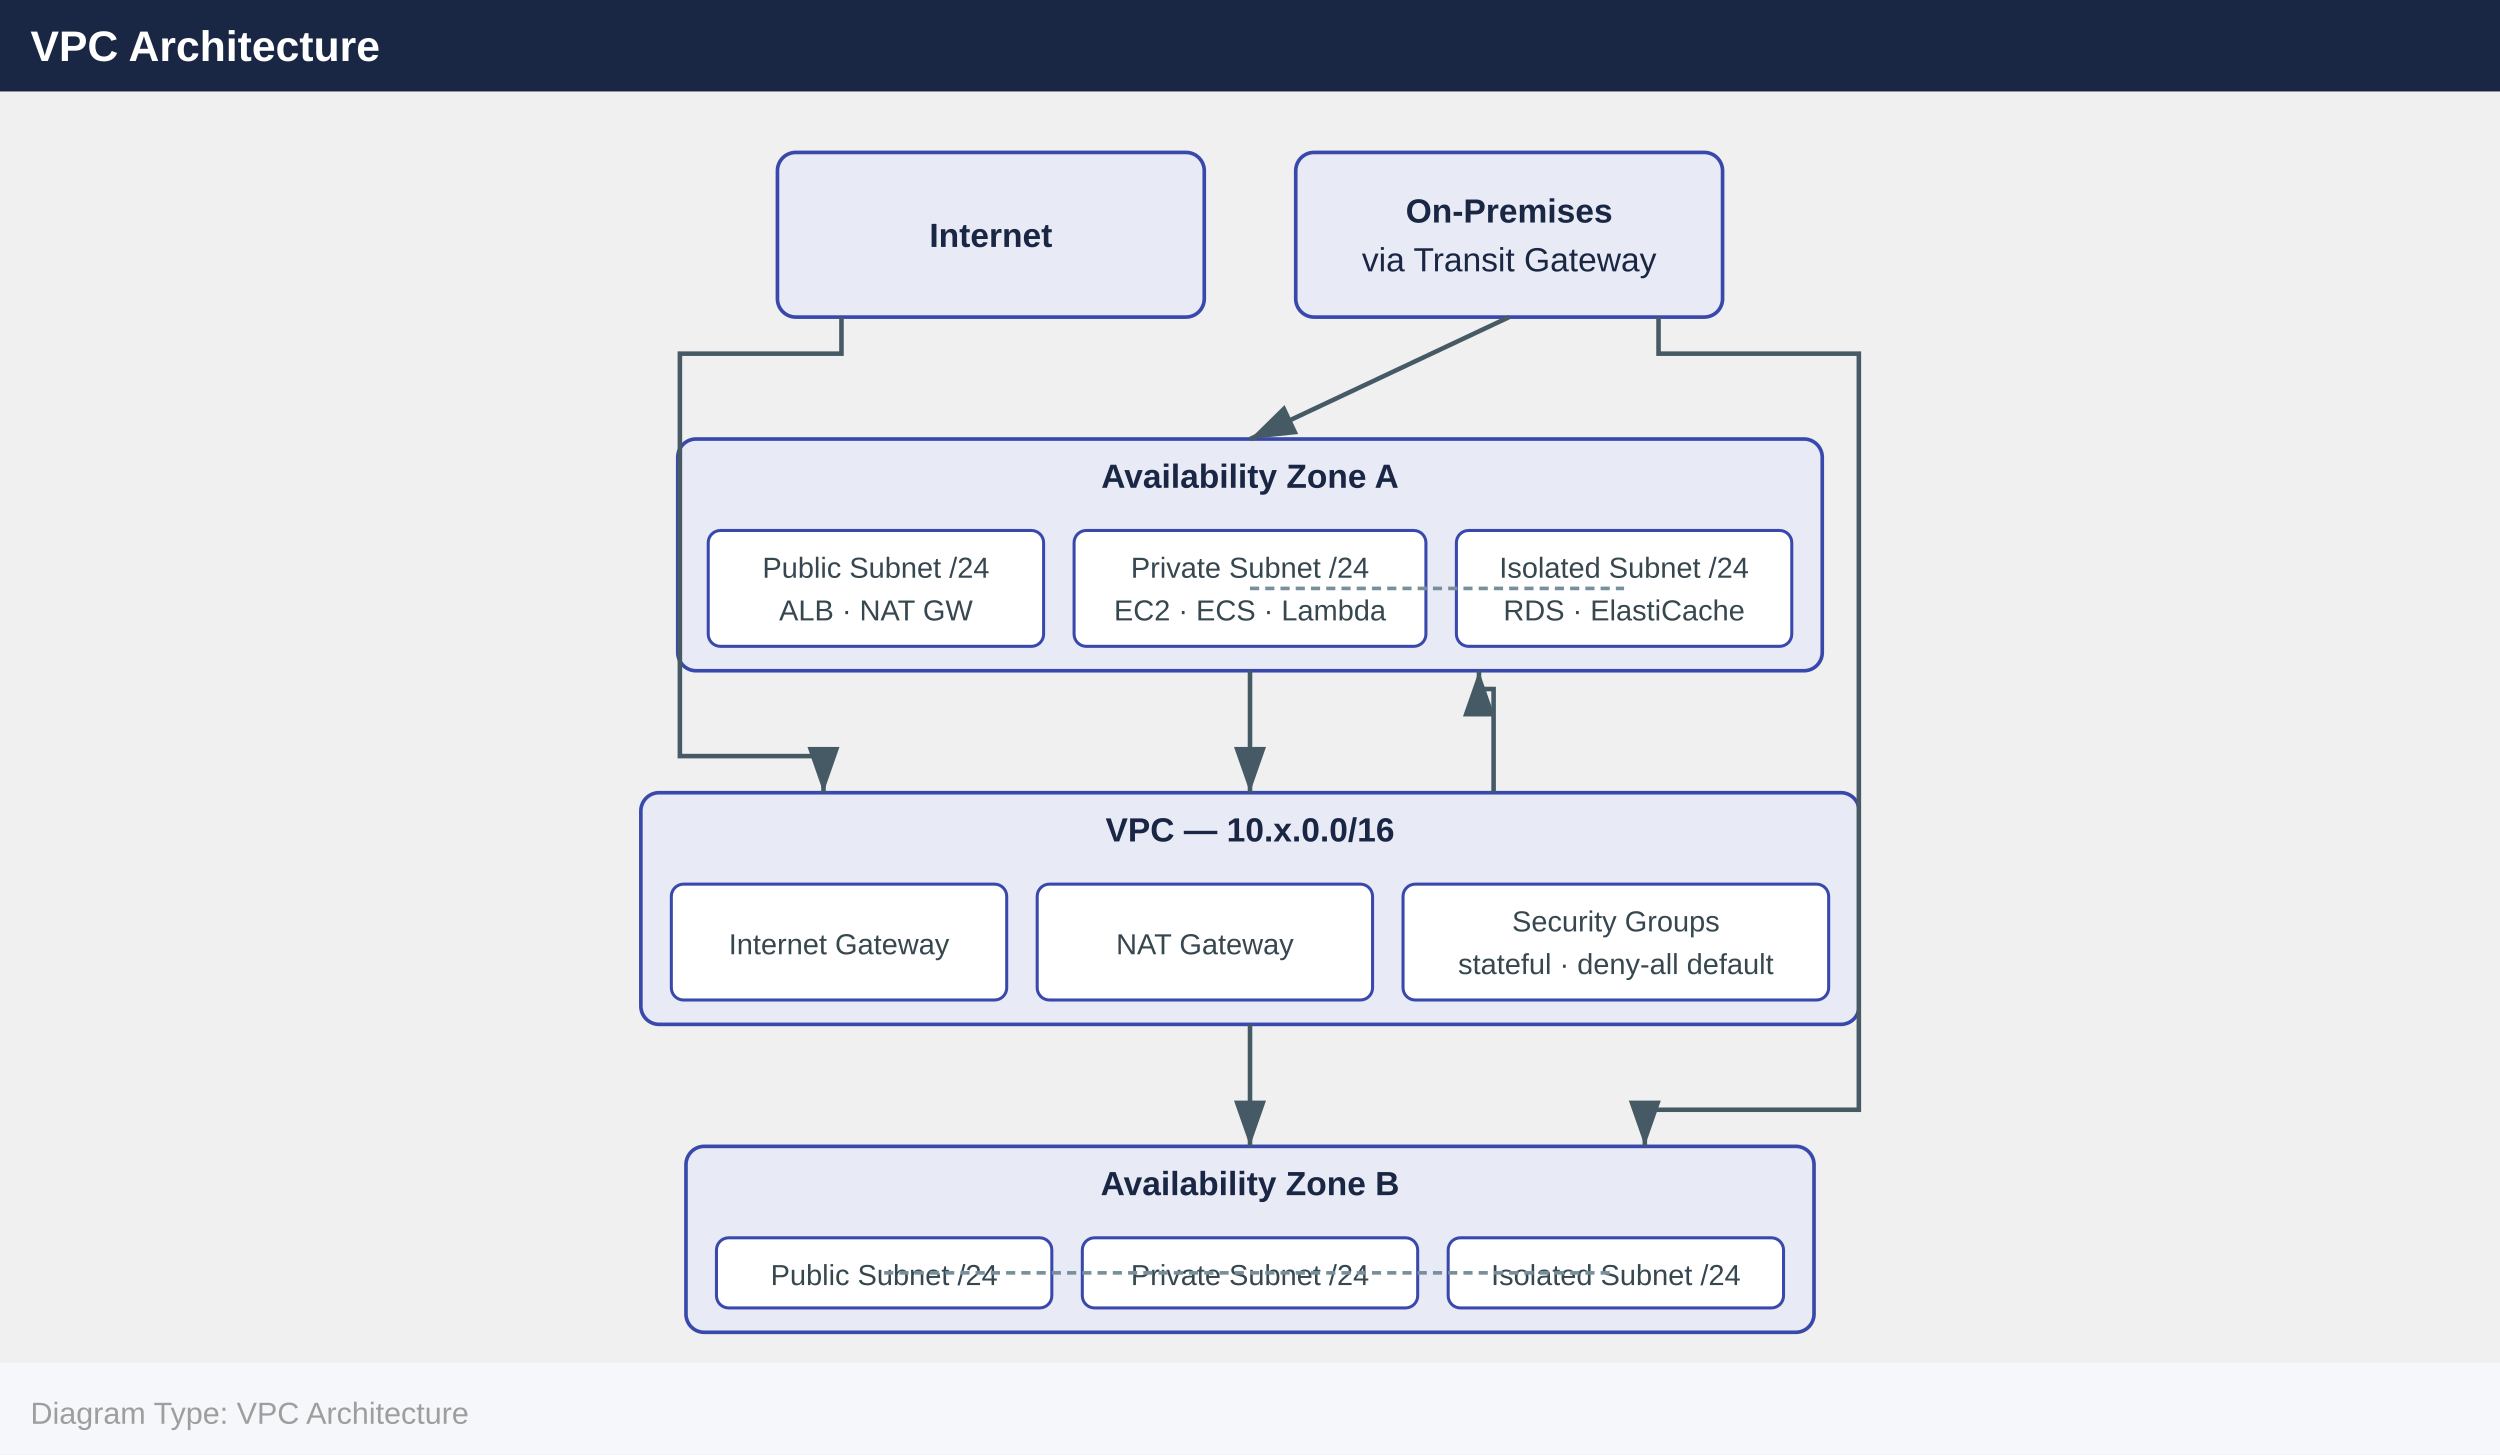
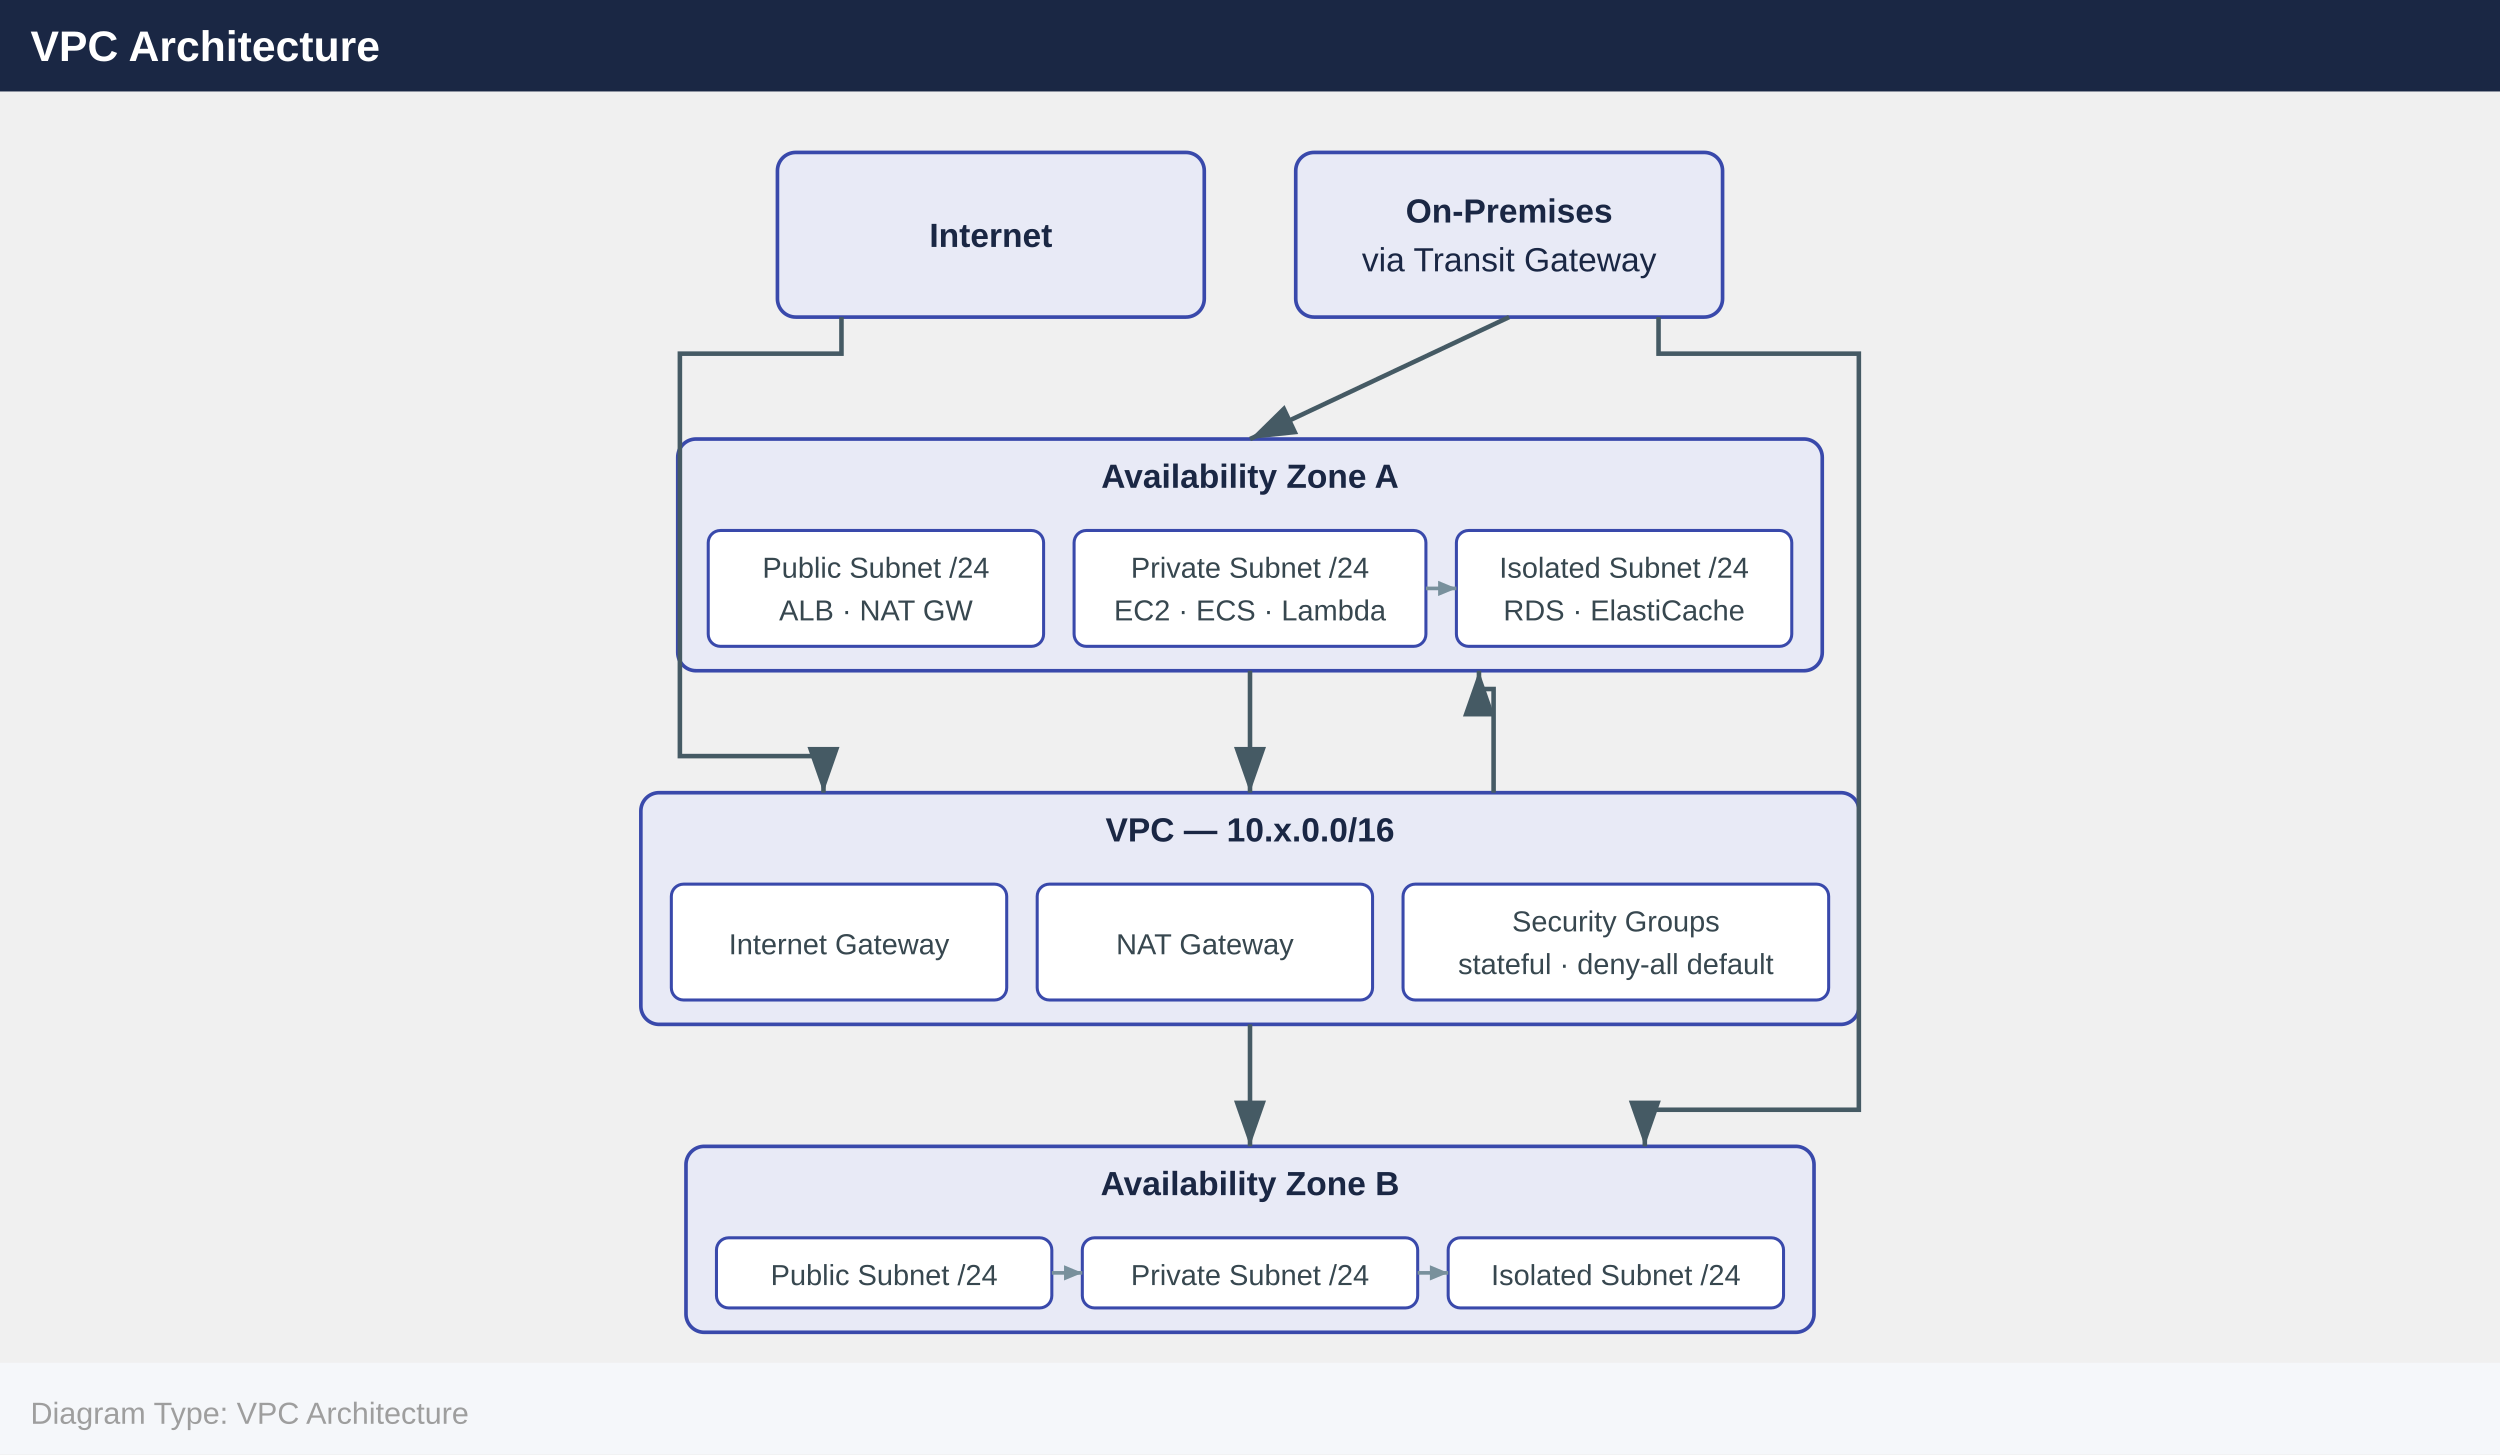
<svg xmlns="http://www.w3.org/2000/svg" width="820" height="477" viewBox="0 0 820 477">
  <defs>
+     <marker id="arrowsm" markerWidth="6" markerHeight="5" refX="6" refY="2.5" orient="auto" markerUnits="userSpaceOnUse">
+       <polygon points="0 0, 6 2.5, 0 5" fill="#78909c" />
+     </marker>
    <marker id="arrowhead" markerWidth="10" markerHeight="7" refX="10" refY="3.5" orient="auto">
      <polygon points="0 0, 10 3.5, 0 7" fill="#455a64" />
    </marker>
  </defs>
  <rect x="0" y="0" width="820" height="30" fill="#1a2744" />
  <text x="10" y="20" font-family="Arial,Helvetica,sans-serif" font-size="14" font-weight="bold" fill="#ffffff">VPC Architecture</text>
  <rect x="255.0" y="50.0" width="140.0" height="54.0" rx="6" fill="#e8eaf6" stroke="#3949ab" stroke-width="1.2" />
  <text x="325.0" y="81.0" text-anchor="middle" font-family="Arial,Helvetica,sans-serif" font-size="11" font-weight="700" fill="#1a2744">Internet</text>
  <rect x="425.0" y="50.0" width="140.0" height="54.0" rx="6" fill="#e8eaf6" stroke="#3949ab" stroke-width="1.2" />
  <text x="495.0" y="73.0" text-anchor="middle" font-family="Arial,Helvetica,sans-serif" font-size="11" font-weight="700" fill="#1a2744">On-Premises</text>
  <text x="495.0" y="89.0" text-anchor="middle" font-family="Arial,Helvetica,sans-serif" font-size="11" font-weight="400" fill="#1a2744">via Transit Gateway</text>
  <rect x="222.3" y="144.0" width="375.4" height="76.0" rx="6" fill="#e8eaf6" stroke="#3949ab" stroke-width="1.2" />
  <text x="410.0" y="160.0" text-anchor="middle" font-family="Arial,Helvetica,sans-serif" font-size="11" font-weight="700" fill="#1a2744">Availability Zone A</text>
  <rect x="232.3" y="174.0" width="110.0" height="38.0" rx="4" fill="#ffffff" stroke="#3949ab" stroke-width="1" />
  <text x="287.3" y="189.5" text-anchor="middle" font-family="Arial,Helvetica,sans-serif" font-size="9.5" fill="#37474f">Public Subnet /24</text>
  <text x="287.3" y="203.5" text-anchor="middle" font-family="Arial,Helvetica,sans-serif" font-size="9.5" fill="#37474f">ALB · NAT GW</text>
  <rect x="352.3" y="174.0" width="115.4" height="38.0" rx="4" fill="#ffffff" stroke="#3949ab" stroke-width="1" />
  <text x="410.0" y="189.5" text-anchor="middle" font-family="Arial,Helvetica,sans-serif" font-size="9.5" fill="#37474f">Private Subnet /24</text>
  <text x="410.0" y="203.5" text-anchor="middle" font-family="Arial,Helvetica,sans-serif" font-size="9.5" fill="#37474f">EC2 · ECS · Lambda</text>
  <rect x="477.7" y="174.0" width="110.0" height="38.0" rx="4" fill="#ffffff" stroke="#3949ab" stroke-width="1" />
  <text x="532.7" y="189.5" text-anchor="middle" font-family="Arial,Helvetica,sans-serif" font-size="9.5" fill="#37474f">Isolated Subnet /24</text>
  <text x="532.7" y="203.5" text-anchor="middle" font-family="Arial,Helvetica,sans-serif" font-size="9.5" fill="#37474f">RDS · ElastiCache</text>
  <rect x="210.2" y="260.0" width="399.6" height="76.0" rx="6" fill="#e8eaf6" stroke="#3949ab" stroke-width="1.2" />
  <text x="410.0" y="276.0" text-anchor="middle" font-family="Arial,Helvetica,sans-serif" font-size="11" font-weight="700" fill="#1a2744">VPC — 10.x.0.0/16</text>
  <rect x="220.2" y="290.0" width="110.0" height="38.0" rx="4" fill="#ffffff" stroke="#3949ab" stroke-width="1" />
  <text x="275.2" y="313.0" text-anchor="middle" font-family="Arial,Helvetica,sans-serif" font-size="9.5" fill="#37474f">Internet Gateway</text>
  <rect x="340.2" y="290.0" width="110.0" height="38.0" rx="4" fill="#ffffff" stroke="#3949ab" stroke-width="1" />
  <text x="395.2" y="313.0" text-anchor="middle" font-family="Arial,Helvetica,sans-serif" font-size="9.5" fill="#37474f">NAT Gateway</text>
  <rect x="460.2" y="290.0" width="139.6" height="38.0" rx="4" fill="#ffffff" stroke="#3949ab" stroke-width="1" />
  <text x="530.0" y="305.5" text-anchor="middle" font-family="Arial,Helvetica,sans-serif" font-size="9.5" fill="#37474f">Security Groups</text>
  <text x="530.0" y="319.5" text-anchor="middle" font-family="Arial,Helvetica,sans-serif" font-size="9.5" fill="#37474f">stateful · deny-all default</text>
  <rect x="225.0" y="376.0" width="370.0" height="61.0" rx="6" fill="#e8eaf6" stroke="#3949ab" stroke-width="1.2" />
  <text x="410.0" y="392.0" text-anchor="middle" font-family="Arial,Helvetica,sans-serif" font-size="11" font-weight="700" fill="#1a2744">Availability Zone B</text>
  <rect x="235.0" y="406.0" width="110.0" height="23.0" rx="4" fill="#ffffff" stroke="#3949ab" stroke-width="1" />
  <text x="290.0" y="421.5" text-anchor="middle" font-family="Arial,Helvetica,sans-serif" font-size="9.5" fill="#37474f">Public Subnet /24</text>
  <rect x="355.0" y="406.0" width="110.0" height="23.0" rx="4" fill="#ffffff" stroke="#3949ab" stroke-width="1" />
  <text x="410.0" y="421.5" text-anchor="middle" font-family="Arial,Helvetica,sans-serif" font-size="9.5" fill="#37474f">Private Subnet /24</text>
  <rect x="475.0" y="406.0" width="110.0" height="23.0" rx="4" fill="#ffffff" stroke="#3949ab" stroke-width="1" />
  <text x="530.0" y="421.5" text-anchor="middle" font-family="Arial,Helvetica,sans-serif" font-size="9.5" fill="#37474f">Isolated Subnet /24</text>
  <line x1="495.0" y1="104.0" x2="410.0" y2="144.0" stroke="#455a64" stroke-width="1.5" marker-end="url(#arrowhead)" />
  <polyline points="276.0,104.0 276.0,116.0 223.0,116.0 223.0,248.0 270.1,248.0 270.1,260.0" fill="none" stroke="#455a64" stroke-width="1.5" marker-end="url(#arrowhead)" />
  <polyline points="544.0,104.0 544.0,116.0 609.7,116.0 609.7,364.0 539.5,364.0 539.5,376.0" fill="none" stroke="#455a64" stroke-width="1.5" marker-end="url(#arrowhead)" />
  <line x1="410.0" y1="220.0" x2="410.0" y2="260.0" stroke="#455a64" stroke-width="1.5" marker-end="url(#arrowhead)" />
  <polyline points="489.9,260.0 489.9,226.0 485.1,226.0 485.1,220.0" fill="none" stroke="#455a64" stroke-width="1.5" marker-end="url(#arrowhead)" />
  <line x1="410.0" y1="336.0" x2="410.0" y2="376.0" stroke="#455a64" stroke-width="1.5" marker-end="url(#arrowhead)" />
-   <line x1="410.0" y1="193.0" x2="532.7" y2="193.0" stroke="#78909c" stroke-width="1.2" stroke-dasharray="3,2" />
-   <line x1="290.0" y1="417.5" x2="410.0" y2="417.5" stroke="#78909c" stroke-width="1.2" stroke-dasharray="3,2" />
-   <line x1="410.0" y1="417.5" x2="530.0" y2="417.5" stroke="#78909c" stroke-width="1.2" stroke-dasharray="3,2" />
+   <line x1="467.7" y1="193.0" x2="477.7" y2="193.0" stroke="#78909c" stroke-width="1.2" marker-end="url(#arrowsm)" />
+   <line x1="345.0" y1="417.5" x2="355.0" y2="417.5" stroke="#78909c" stroke-width="1.2" marker-end="url(#arrowsm)" />
+   <line x1="465.0" y1="417.5" x2="475.0" y2="417.5" stroke="#78909c" stroke-width="1.2" marker-end="url(#arrowsm)" />
  <rect x="0" y="447.0" width="820" height="30" fill="#f5f7fa" />
  <text x="10" y="467.0" font-family="Arial,Helvetica,sans-serif" font-size="10" fill="#9e9e9e">Diagram Type: VPC Architecture</text>
</svg>
